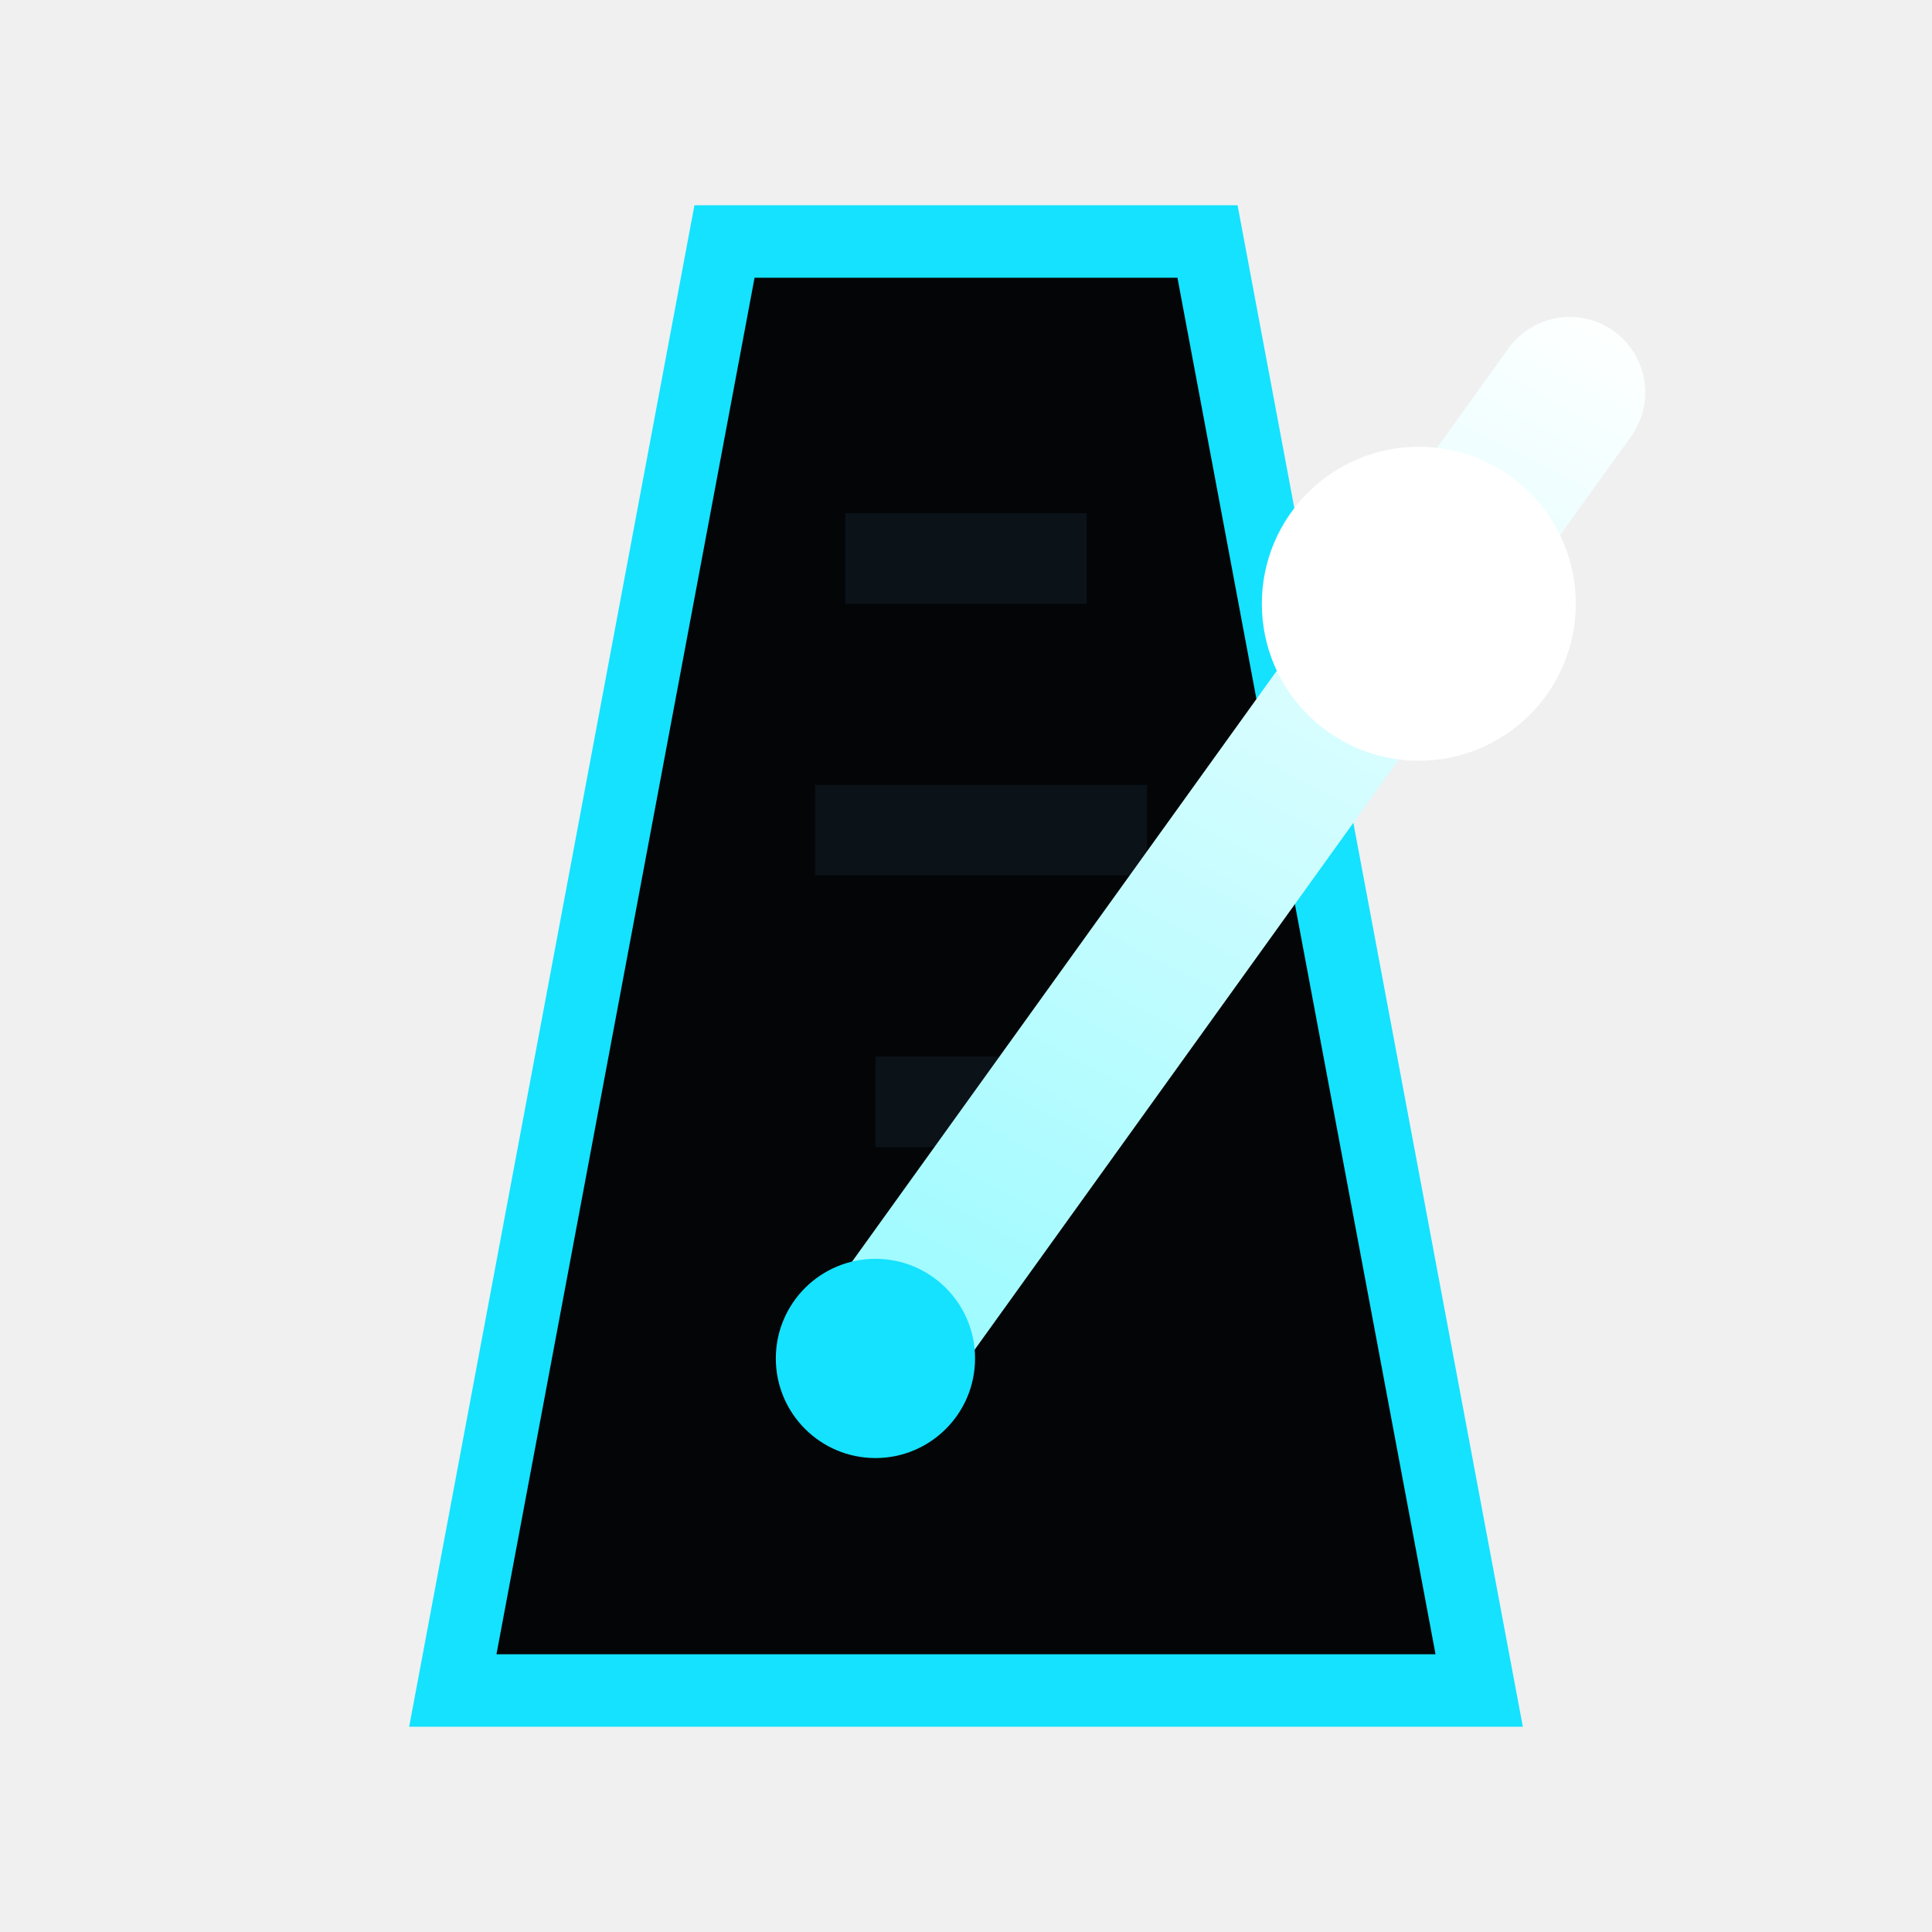
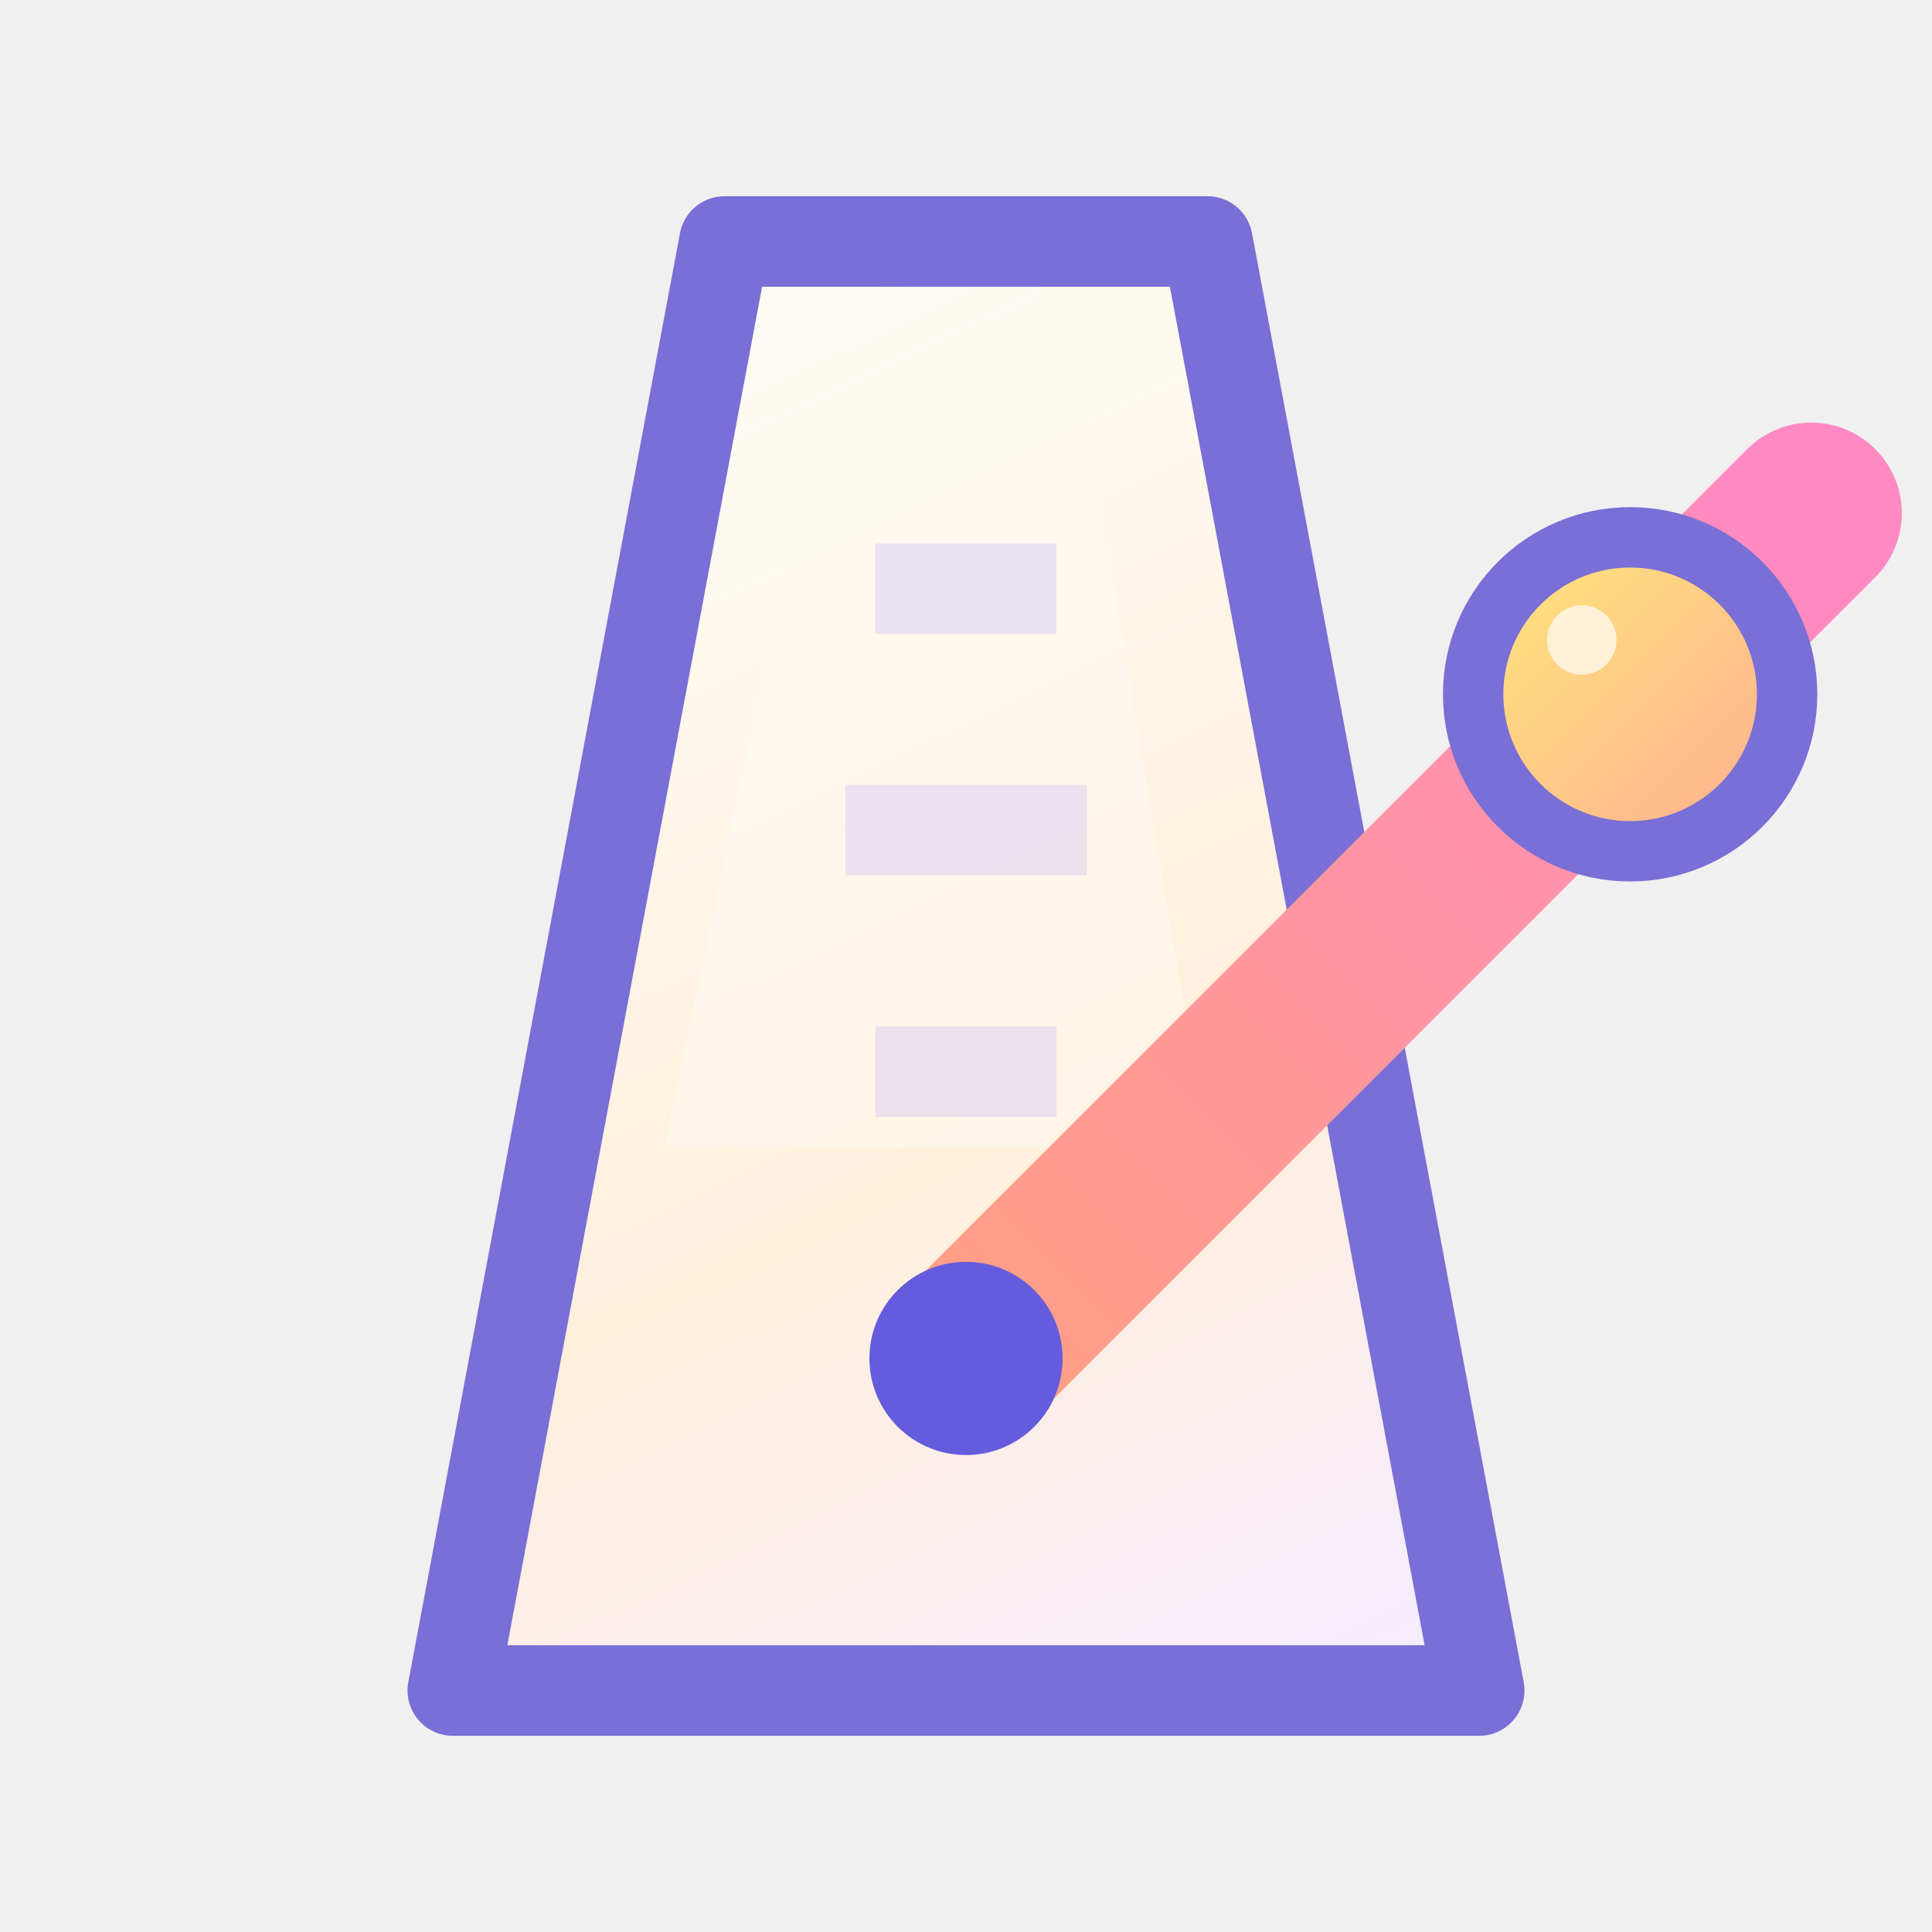
<svg xmlns="http://www.w3.org/2000/svg" viewBox="0 0 64 64">
  <defs>
-     <linearGradient id="a" x1="24" x2="49" y1="56" y2="8" gradientUnits="userSpaceOnUse">
-       <stop stop-color="#7df9ff" />
-       <stop offset="1" stop-color="#fff" />
+     <linearGradient id="kids-body" x1="24" x2="47" y1="8" y2="56" gradientUnits="userSpaceOnUse">
+       <stop stop-color="#fffdf8" />
+       <stop offset=".58" stop-color="#fff0dc" />
+       <stop offset="1" stop-color="#f4ecff" />
+     </linearGradient>
+     <linearGradient id="kids-swing" x1="32" x2="60" y1="45" y2="17" gradientUnits="userSpaceOnUse">
+       <stop stop-color="#ffa084" />
+       <stop offset="1" stop-color="#ff89c3" />
+     </linearGradient>
+     <linearGradient id="kids-bob" x1="50" x2="58" y1="19" y2="27" gradientUnits="userSpaceOnUse">
+       <stop stop-color="#ffe27e" />
+       <stop offset="1" stop-color="#ffb38f" />
    </linearGradient>
  </defs>
-   <path fill="#030507" stroke="#14e2ff" stroke-width="2.4" d="M24 8H40L49 56H15Z" />
-   <path fill="#0b1218" d="M28 17h8v3h-8zm-1 9h11v3H27zm2 9h8v3h-8z" />
-   <path stroke="url(#a)" stroke-linecap="round" stroke-width="5" d="M29 45 52 13" />
-   <circle cx="29" cy="45" r="3.3" fill="#14e2ff" />
-   <circle cx="47" cy="20" r="5.2" fill="#fff" />
+   <path fill="url(#kids-body)" stroke="#796fd6" stroke-linejoin="round" stroke-width="3" d="M24 8H40L49 56H15Z" />
+   <path fill="#fff9ef" fill-opacity=".62" d="M27 14h9l4 24H22z" />
+   <path fill="#7b75ff" fill-opacity=".16" d="M29 18h6v3h-6zm-1 8h8v3h-8zm1 8h6v3h-6z" />
+   <path stroke="url(#kids-swing)" stroke-linecap="round" stroke-width="6" d="M32 45 60 17" />
+   <circle cx="32" cy="45" r="3.2" fill="#655cdd" />
+   <circle cx="54" cy="23" r="5.2" fill="url(#kids-bob)" stroke="#796fd6" stroke-width="2" />
+   <circle cx="52.4" cy="21.2" r="1.15" fill="#fff9ef" fill-opacity=".78" />
</svg>
